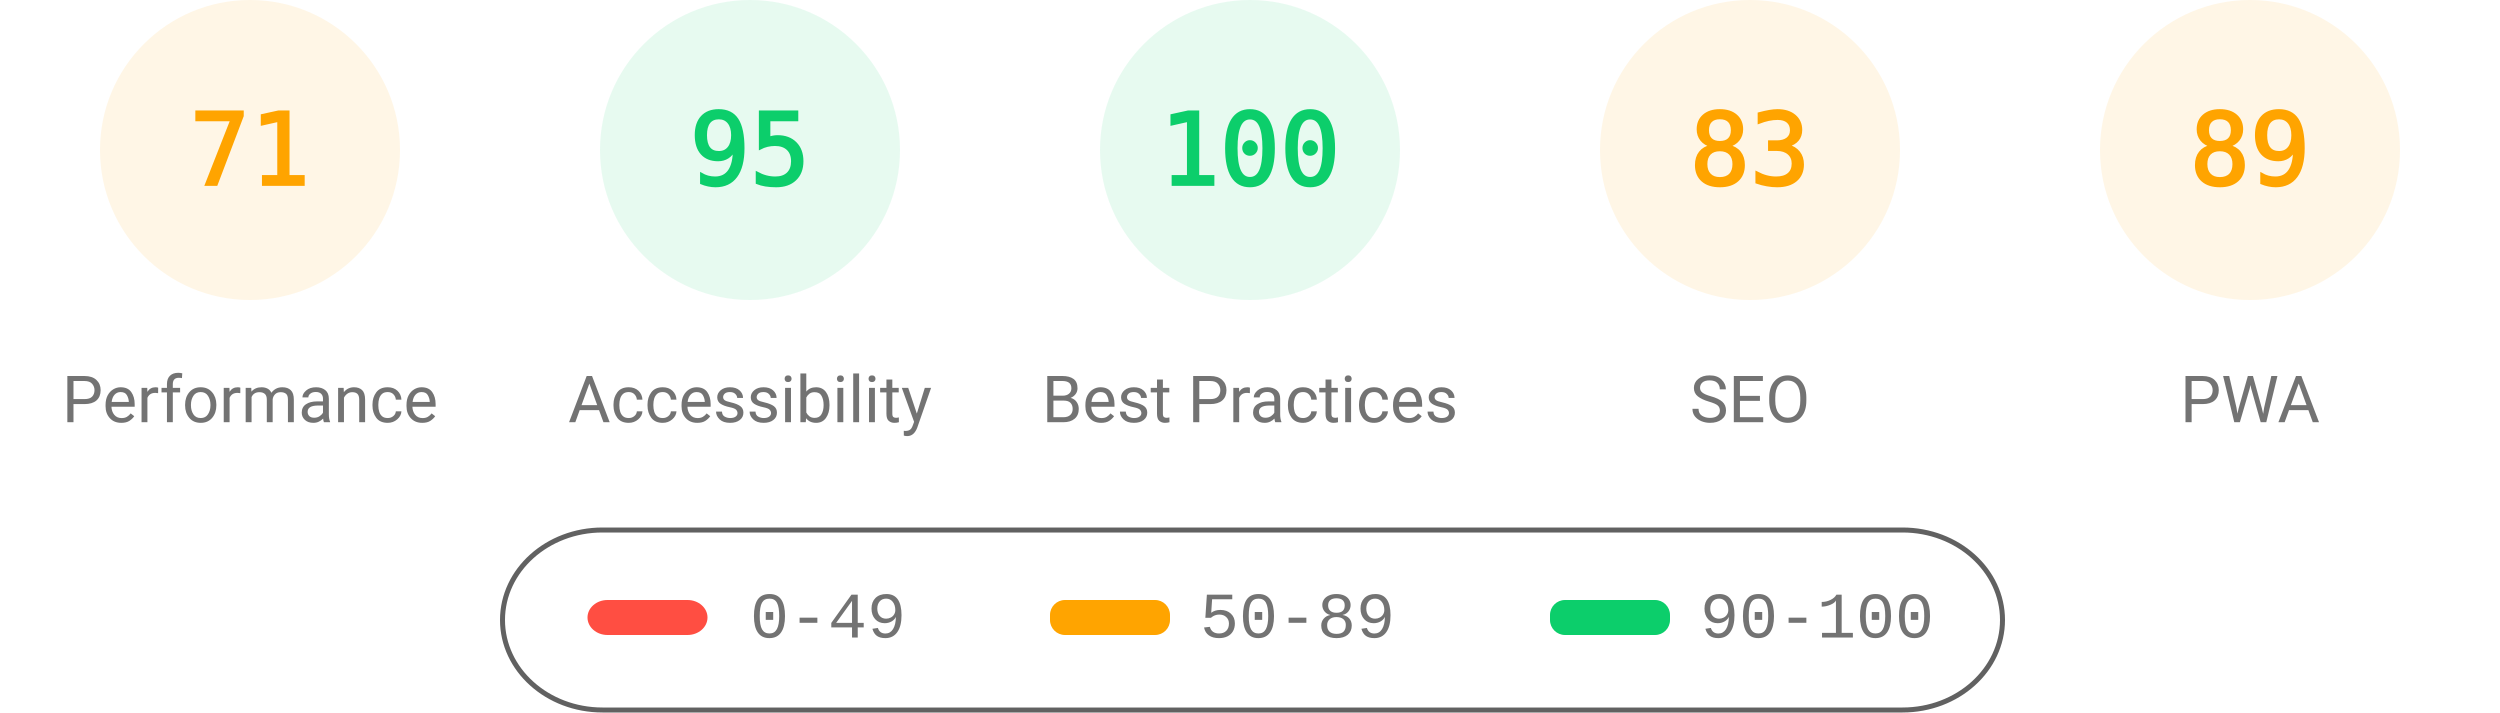
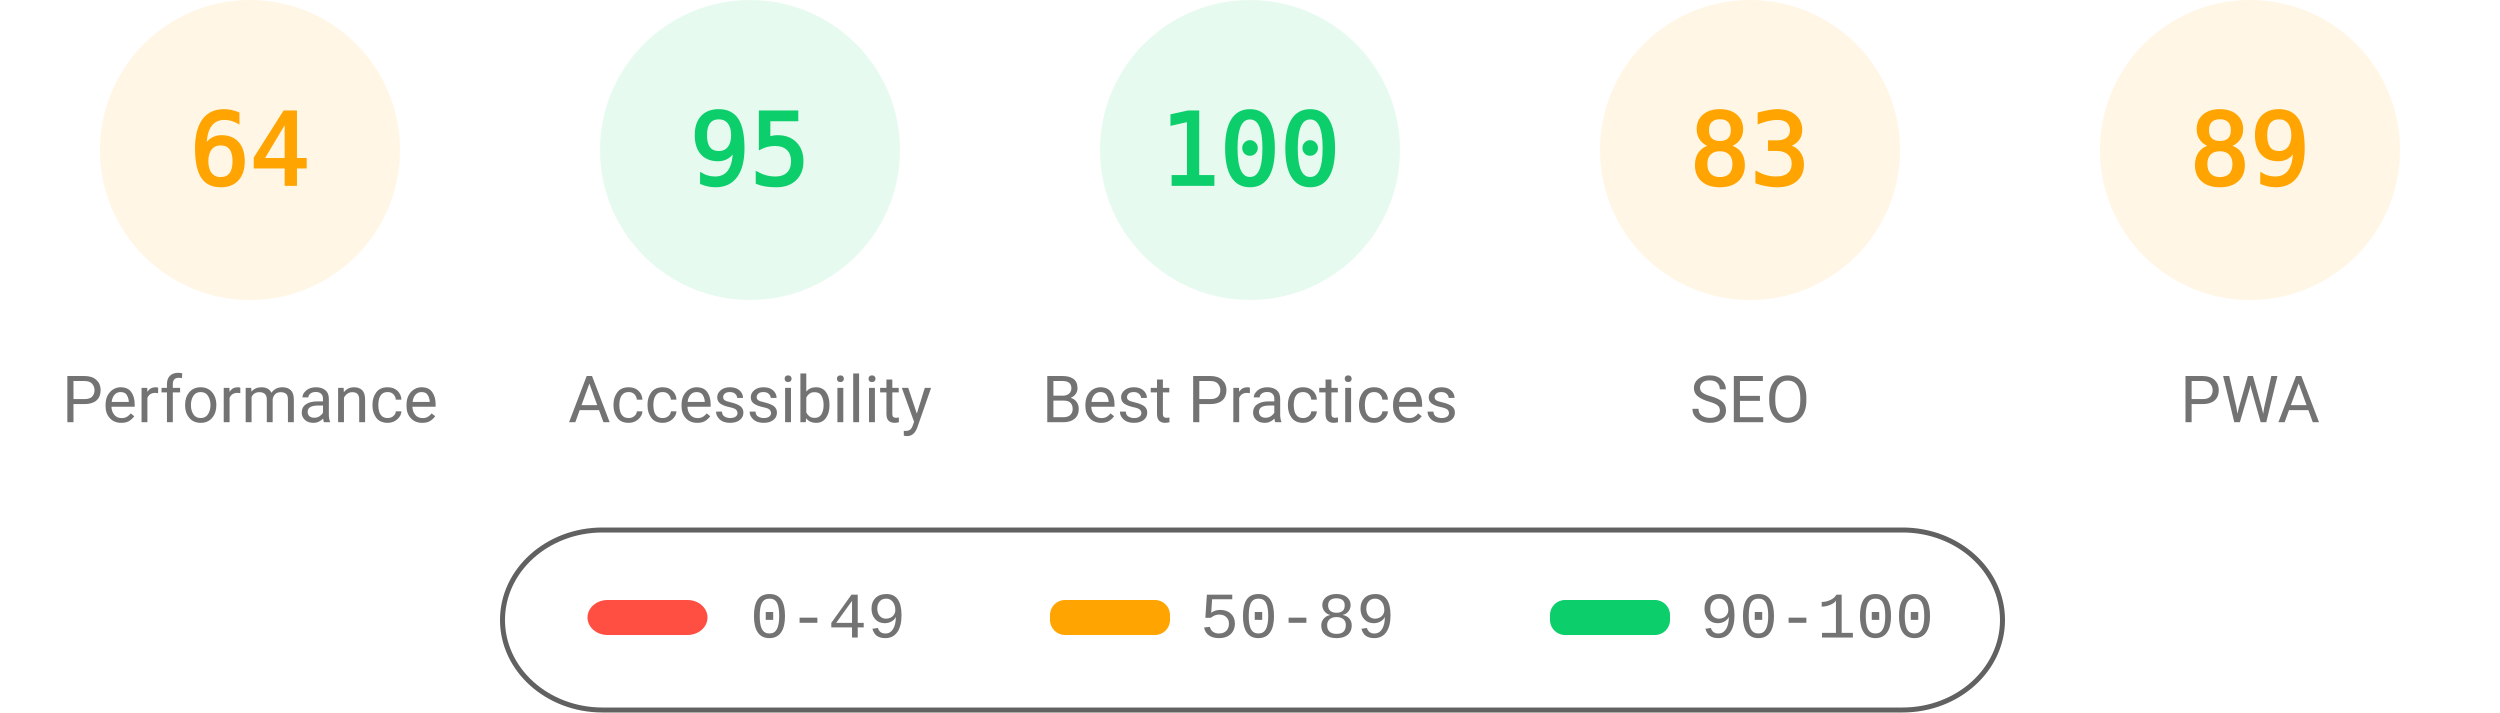
<svg xmlns="http://www.w3.org/2000/svg" fill="none" width="1000" height="285">
  <style>.gauge-base{opacity:.1}.gauge-arc{fill:none;animation-delay:250ms;stroke-linecap:round;transform:rotate(-90deg);transform-origin:100px 60px;animation:load-gauge 1s ease forwards}.guage-text{font-size:40px;font-family:monospace;text-align:center}.guage-red{color:#ff4e42;fill:#ff4e42;stroke:#ff4e42}.guage-orange{color:#ffa400;fill:#ffa400;stroke:#ffa400}.guage-green{color:#0cce6b;fill:#0cce6b;stroke:#0cce6b}.guage-undefined{color:#5c5c5c;fill:#5c5c5c;stroke:#5c5c5c}.guage-title{color:#737373;fill:#737373;stroke:none;font-size:26px;line-height:26px;font-family:Roboto,Halvetica,Arial,sans-serif}@keyframes load-gauge{from{stroke-dasharray:0 352.858}}</style>
  <svg class="guage-div guage-perf guage-orange" viewBox="0 0 200 200" width="200" height="200">
    <circle class="gauge-base" r="56" cx="100" cy="60" stroke-width="8" />
-     <circle class="gauge-arc guage-arc-1" r="56" cx="100" cy="60" stroke-width="8" style="stroke-dasharray:249.819,351.858" />
-     <text class="guage-text" x="100" y="60" alignment-baseline="central" dominant-baseline="central" text-anchor="middle">71</text>
+     <circle class="gauge-arc guage-arc-1" r="56" cx="100" cy="60" stroke-width="8" style="stroke-dasharray:225.189,351.858" />
+     <text class="guage-text" x="100" y="60" alignment-baseline="central" dominant-baseline="central" text-anchor="middle">64</text>
    <text class="guage-title" x="100" y="160" alignment-baseline="central" dominant-baseline="central" text-anchor="middle">Performance</text>
  </svg>
  <svg class="guage-div guage-acc guage-green" viewBox="0 0 200 200" width="200" height="200" x="200">
    <circle class="gauge-base" r="56" cx="100" cy="60" stroke-width="8" />
    <circle class="gauge-arc guage-arc-2" r="56" cx="100" cy="60" stroke-width="8" style="stroke-dasharray:334.265,351.858" />
    <text class="guage-text" x="100" y="60" alignment-baseline="central" dominant-baseline="central" text-anchor="middle">95</text>
    <text class="guage-title" x="100" y="160" alignment-baseline="central" dominant-baseline="central" text-anchor="middle">Accessibility</text>
  </svg>
  <svg class="guage-div guage-best guage-green" viewBox="0 0 200 200" width="200" height="200" x="400">
    <circle class="gauge-base" r="56" cx="100" cy="60" stroke-width="8" />
    <circle class="gauge-arc guage-arc-3" r="56" cx="100" cy="60" stroke-width="8" style="stroke-dasharray:351.858,351.858" />
    <text class="guage-text" x="100" y="60" alignment-baseline="central" dominant-baseline="central" text-anchor="middle">100</text>
    <text class="guage-title" x="100" y="160" alignment-baseline="central" dominant-baseline="central" text-anchor="middle">Best Practices</text>
  </svg>
  <svg class="guage-div guage-seo guage-orange" viewBox="0 0 200 200" width="200" height="200" x="600">
    <circle class="gauge-base" r="56" cx="100" cy="60" stroke-width="8" />
    <circle class="gauge-arc guage-arc-4" r="56" cx="100" cy="60" stroke-width="8" style="stroke-dasharray:292.042,351.858" />
    <text class="guage-text" x="100" y="60" alignment-baseline="central" dominant-baseline="central" text-anchor="middle">83</text>
    <text class="guage-title" x="100" y="160" alignment-baseline="central" dominant-baseline="central" text-anchor="middle">SEO</text>
  </svg>
  <svg class="guage-div guage-pwa guage-orange" viewBox="0 0 200 200" width="200" height="200" x="800">
    <circle class="gauge-base" r="56" cx="100" cy="60" stroke-width="8" />
    <circle class="gauge-arc guage-arc-4" r="56" cx="100" cy="60" stroke-width="8" style="stroke-dasharray:313.154,351.858" />
    <text class="guage-text" x="100" y="60" alignment-baseline="central" dominant-baseline="central" text-anchor="middle">89</text>
    <text class="guage-title" x="100" y="160" alignment-baseline="central" dominant-baseline="central" text-anchor="middle">PWA</text>
  </svg>
  <svg width="604" height="76" x="200" y="210">
    <path fill="none" id="canvas_background" d="M-1-1h604v80H-1z" />
    <rect fill-opacity="0" stroke="#616161" stroke-width="2" rx="40" id="svg_2" height="72" width="600" y="2" x="1" fill="#000" />
    <rect stroke="#000" rx="8" id="svg_3" height="14" width="48" y="30" x="35" stroke-opacity="null" stroke-width="0" fill="#ff4e42" />
    <rect stroke="#000" rx="6" id="svg_4" height="14" width="48" y="30" x="220" stroke-opacity="null" stroke-width="0" fill="#ffa400" />
    <rect stroke="#000" rx="6" id="svg_5" height="14" width="48" y="30" x="420" stroke-opacity="null" stroke-width="0" fill="#0cce6b" />
    <text xml:space="preserve" text-anchor="start" font-family="'Courier New', Courier, monospace" font-size="26" id="svg_6" y="45" x="100" stroke-opacity="null" stroke-width="0" stroke="#000" fill="#737373">0-49</text>
    <text xml:space="preserve" text-anchor="start" font-family="'Courier New', Courier, monospace" font-size="26" id="svg_7" y="45" x="280" stroke-opacity="null" stroke-width="0" stroke="#000" fill="#737373">50-89</text>
    <text xml:space="preserve" text-anchor="start" font-family="'Courier New', Courier, monospace" font-size="26" id="svg_8" y="45" x="480" stroke-opacity="null" stroke-width="0" stroke="#000" fill="#737373">90-100</text>
  </svg>
</svg>
